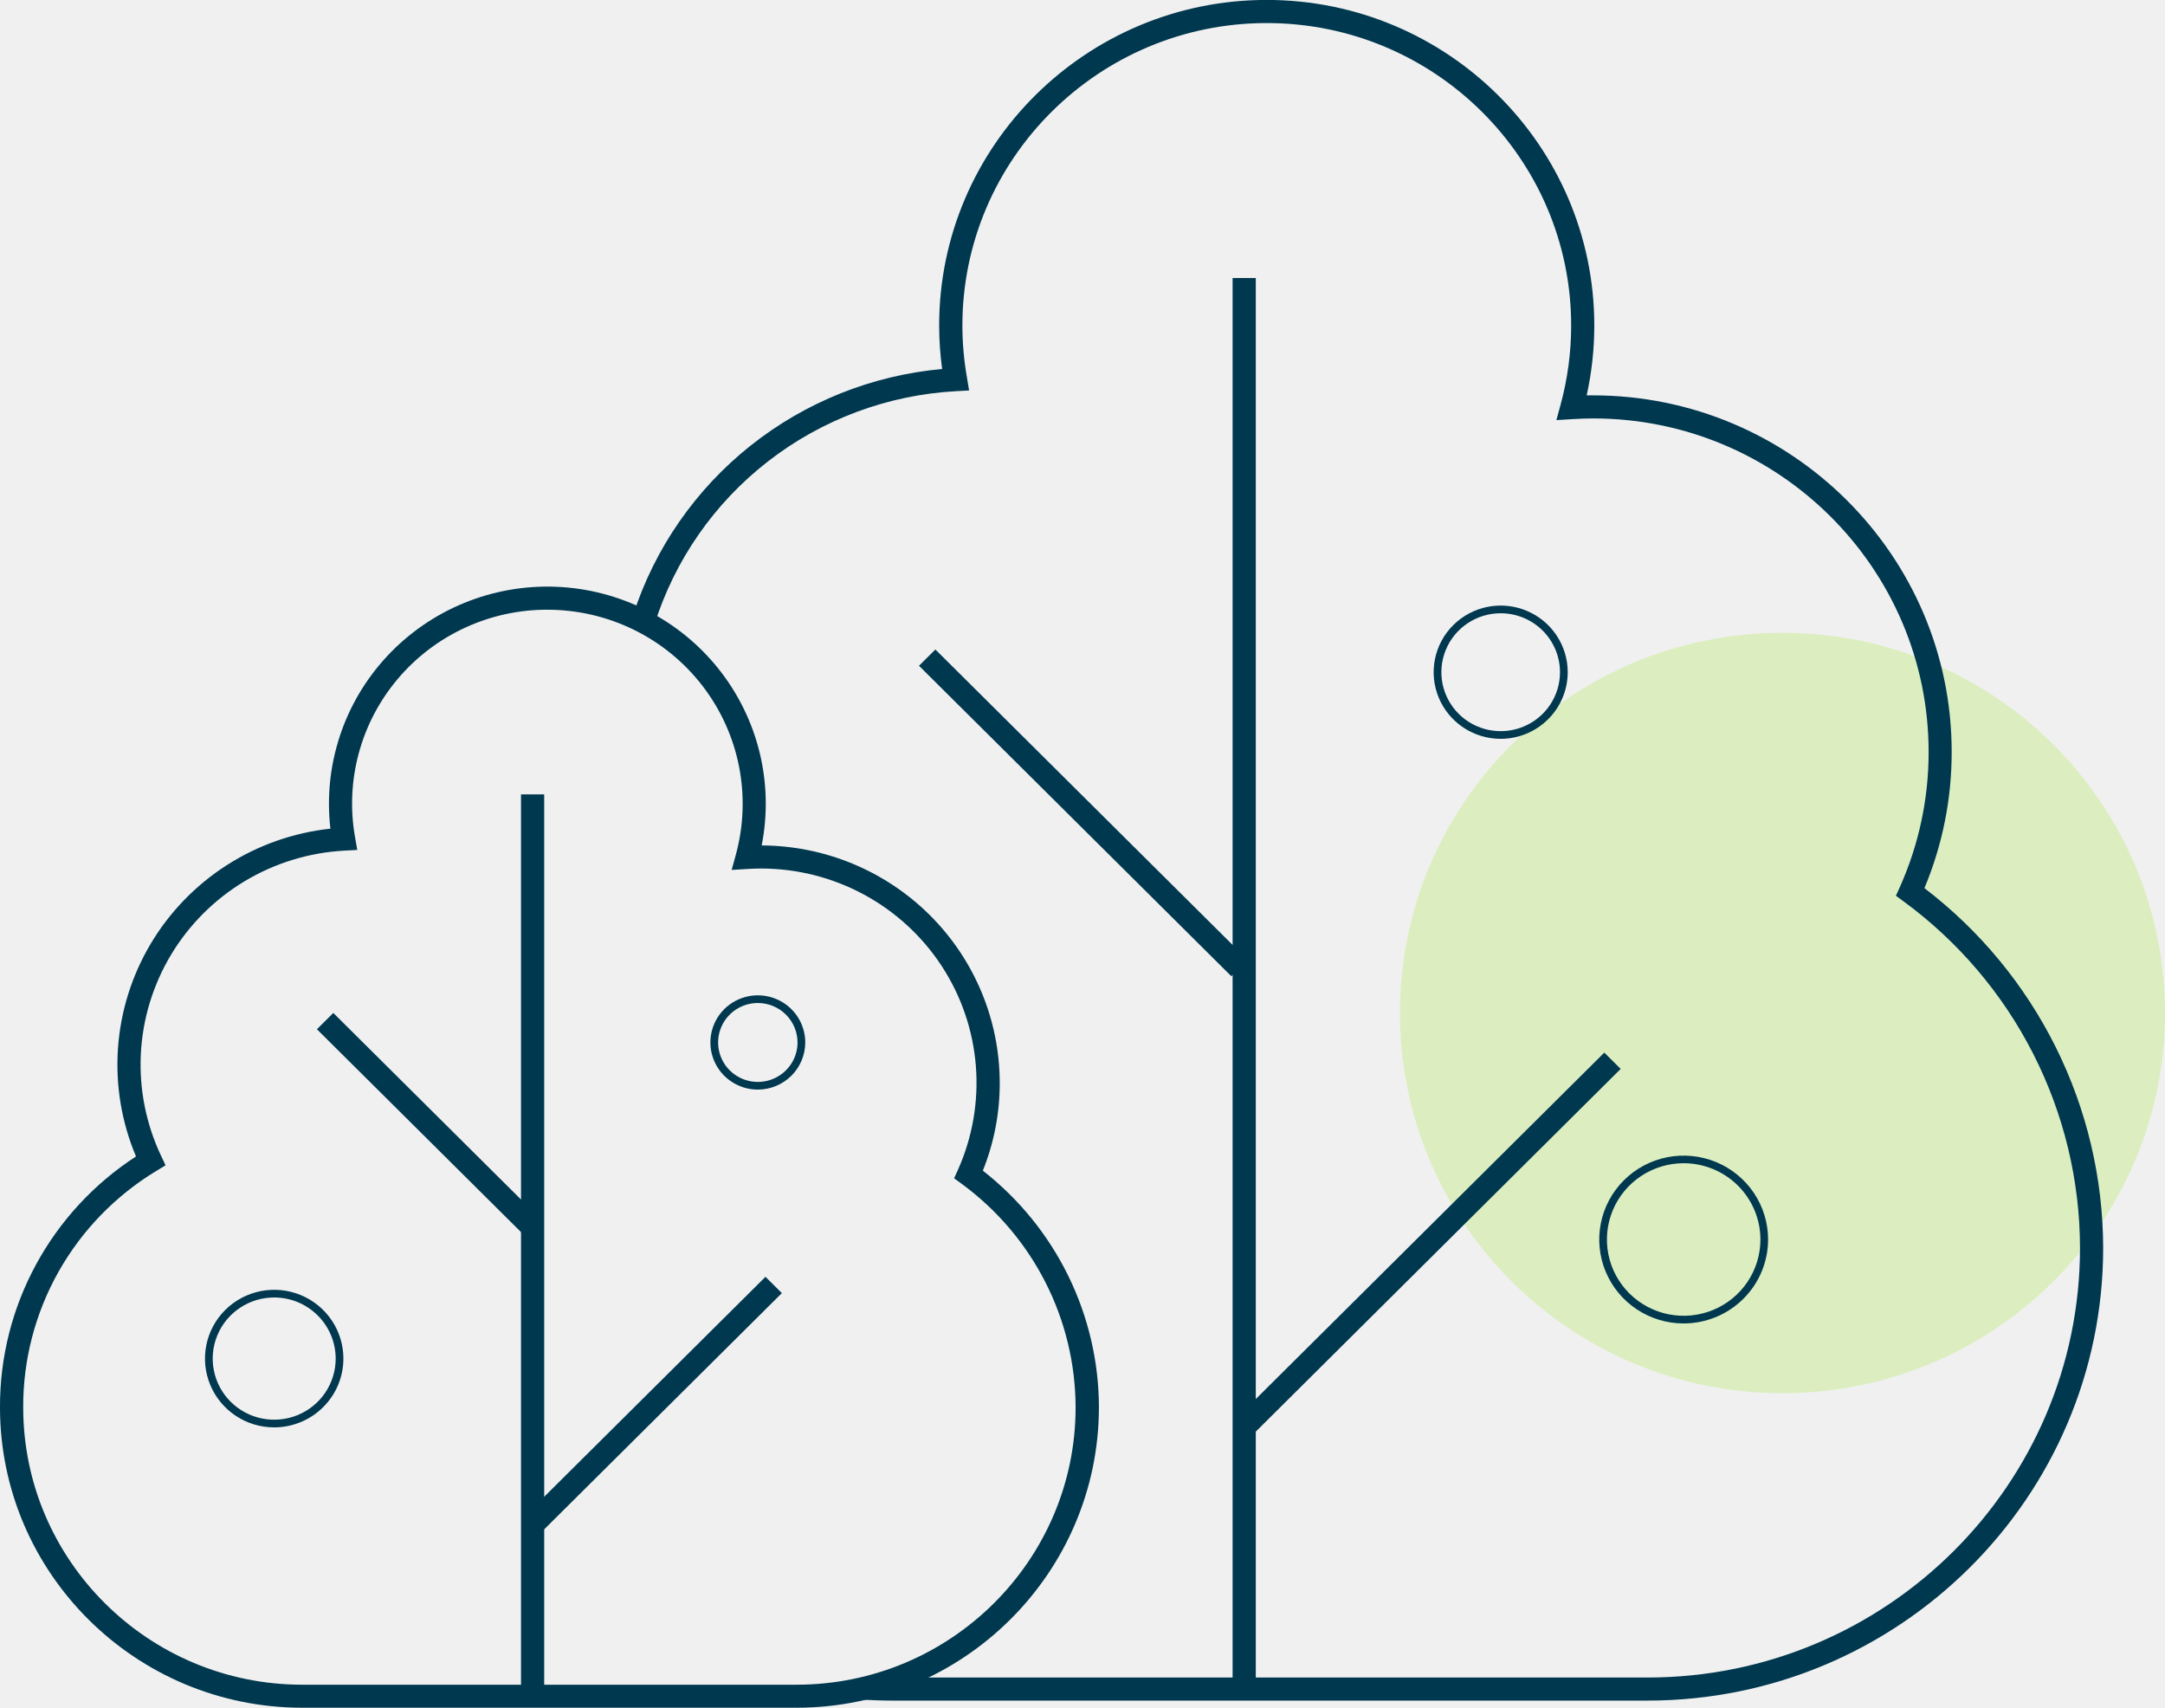
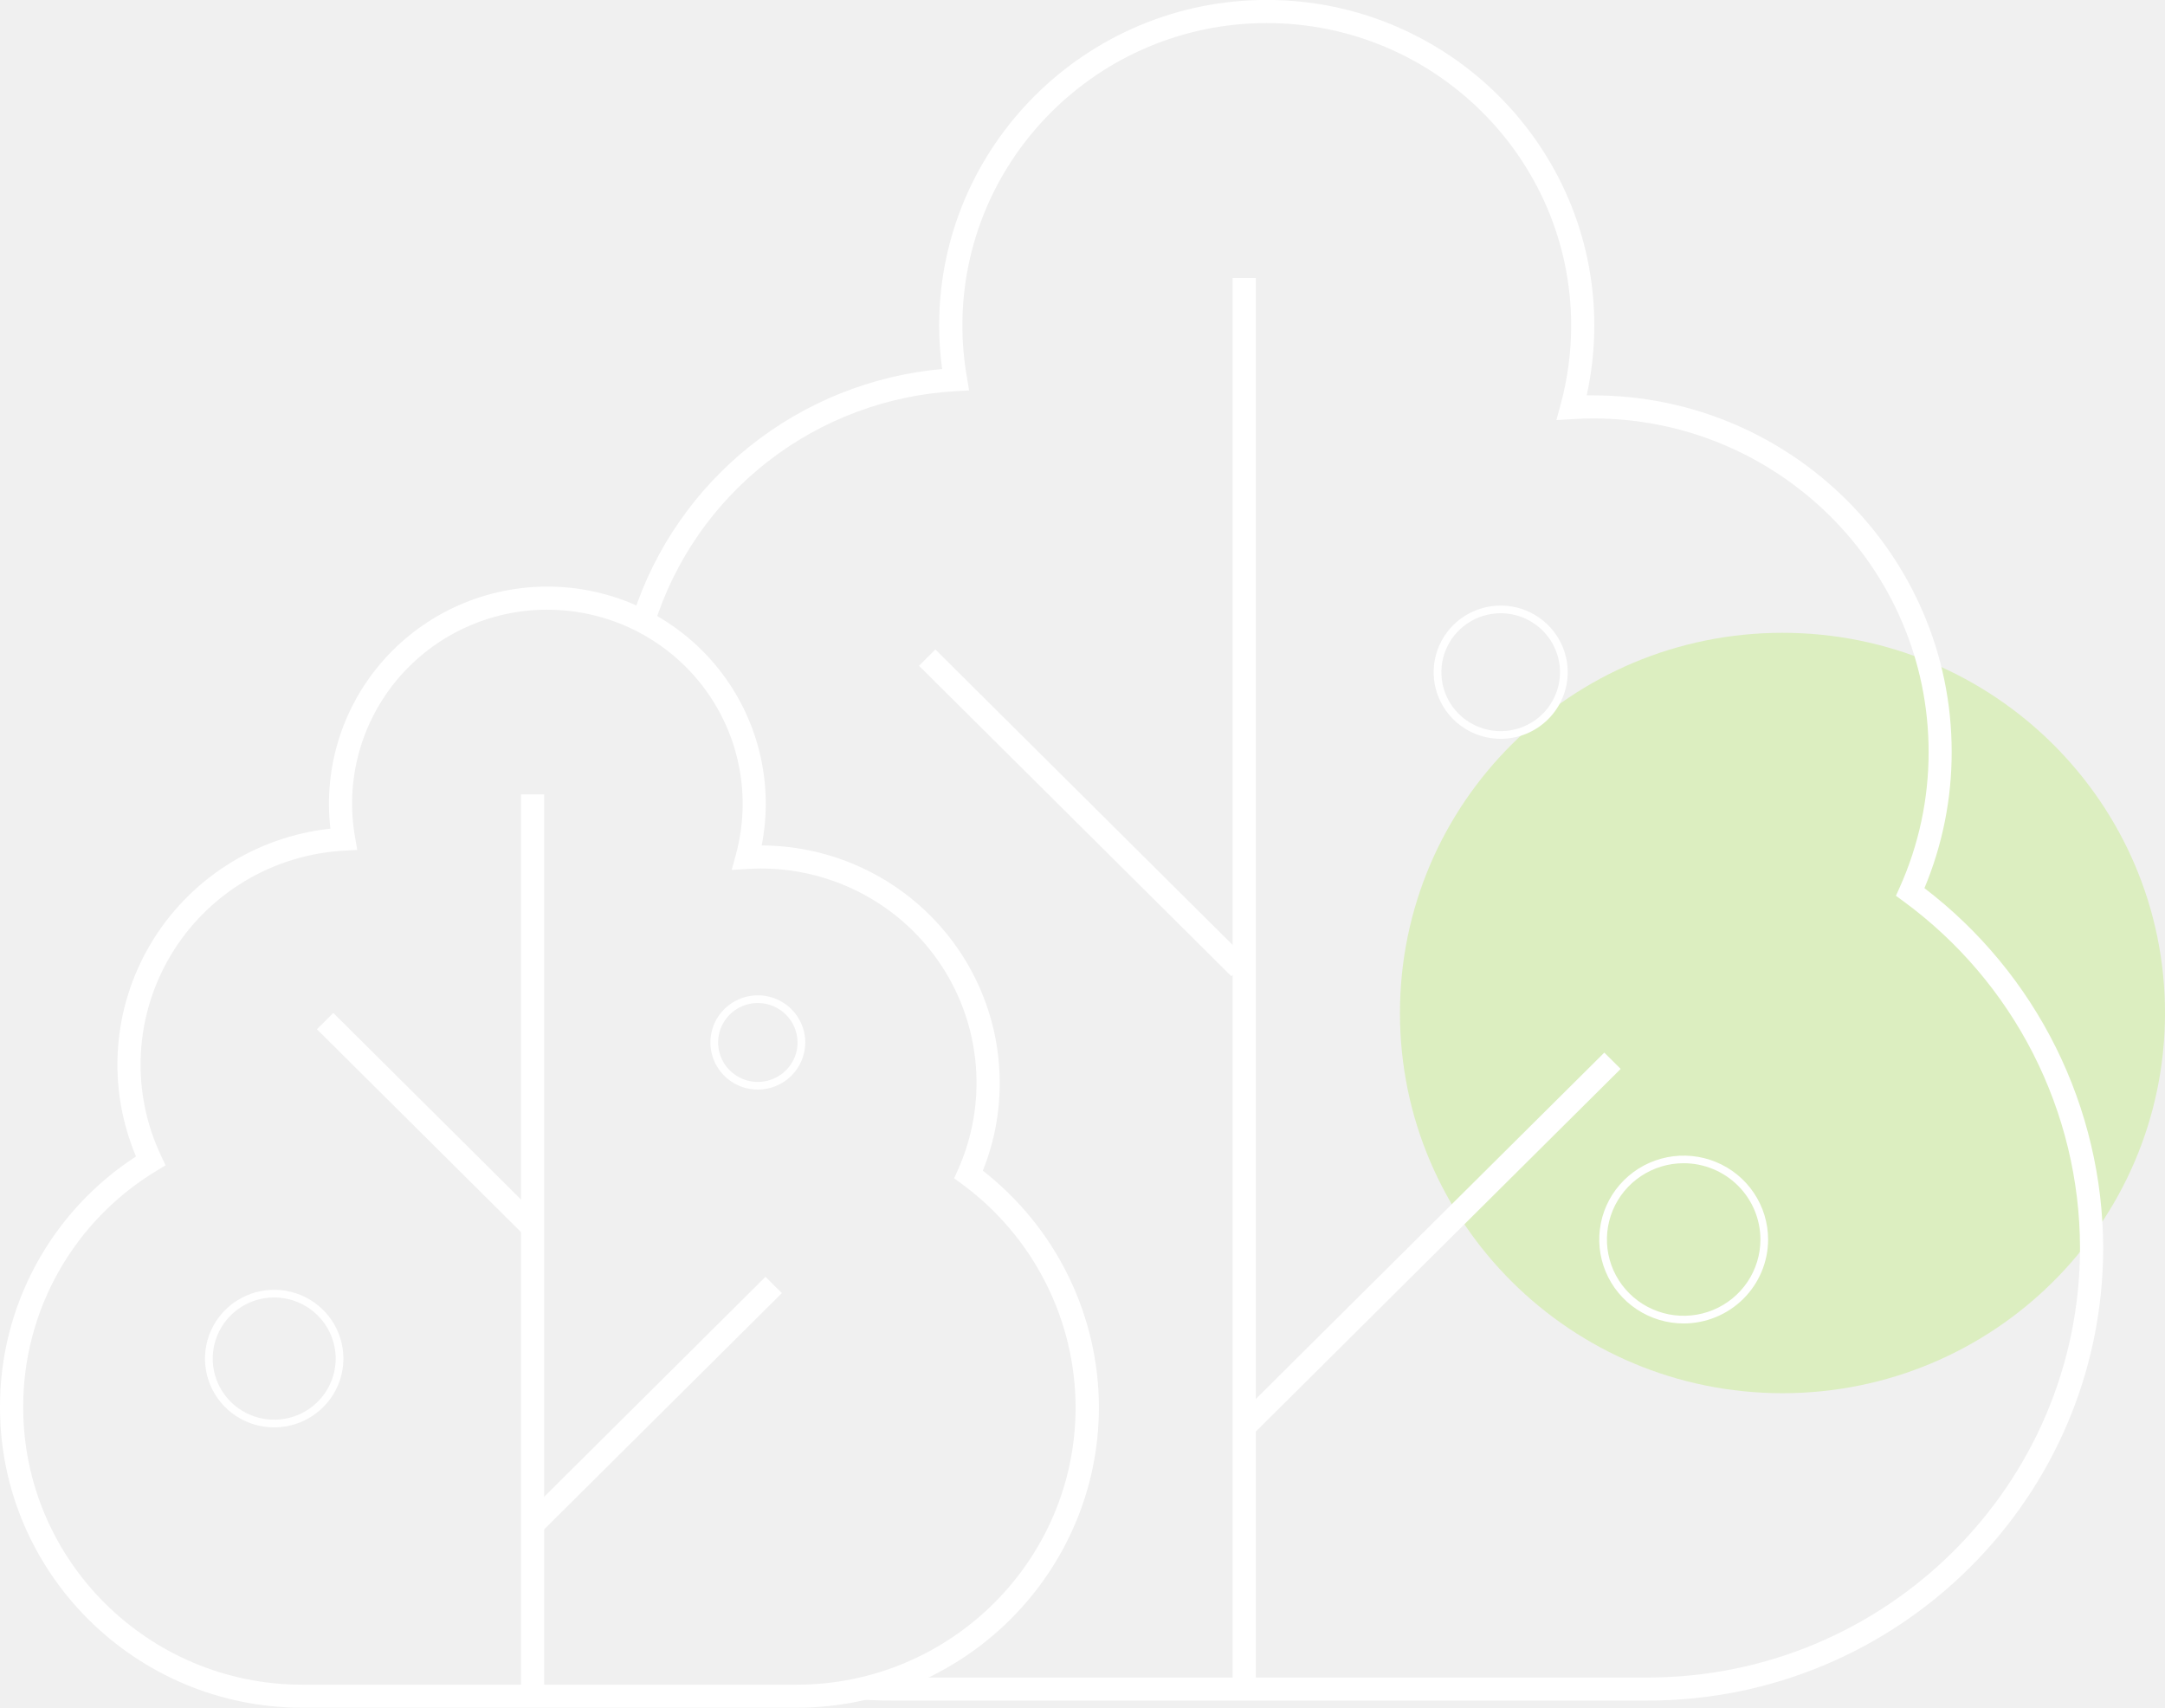
<svg xmlns="http://www.w3.org/2000/svg" width="194" height="153" viewBox="0 0 194 153" fill="none">
  <g clip-path="url(#clip0_1057_6363)">
    <path d="M159.723 124.823C178.654 124.823 194 109.572 194 90.76C194 71.947 178.654 56.696 159.723 56.696C140.793 56.696 125.446 71.947 125.446 90.76C125.446 109.572 140.793 124.823 159.723 124.823Z" fill="#DCEEC0" />
-     <path d="M172.443 79.573C174.062 75.704 174.892 71.555 174.885 67.365C174.885 49.752 160.467 35.423 142.746 35.423H142.178C142.632 33.367 142.861 31.268 142.861 29.164C142.861 13.079 129.695 -0.006 113.508 -0.006C97.321 -0.006 84.156 13.079 84.156 29.164C84.157 30.467 84.246 31.769 84.423 33.06C78.146 33.627 72.175 36.016 67.253 39.929C62.332 43.843 58.677 49.108 56.743 55.07C57.381 55.363 58.011 55.669 58.625 56.009C60.444 50.191 64.01 45.064 68.844 41.317C73.679 37.57 79.551 35.382 85.673 35.047L86.838 34.983L86.649 33.838C86.377 32.297 86.239 30.736 86.237 29.171C86.237 14.226 98.472 2.066 113.511 2.066C128.55 2.066 140.788 14.226 140.788 29.171C140.788 31.562 140.47 33.943 139.842 36.252L139.464 37.639L140.907 37.551C141.596 37.509 142.199 37.489 142.755 37.489C159.332 37.489 172.818 50.893 172.818 67.376C172.824 71.555 171.941 75.688 170.228 79.504L169.888 80.256L170.561 80.748C175.456 84.334 179.437 89.01 182.184 94.4C184.932 99.791 186.371 105.747 186.385 111.79C186.385 133.03 169.003 150.297 147.635 150.297H80.05C78.022 150.972 75.811 151.38 73.725 151.891C75.785 152.206 77.867 152.363 79.951 152.363H147.633C170.141 152.363 188.46 134.162 188.46 111.79C188.445 105.56 186.994 99.417 184.217 93.832C181.441 88.248 177.413 83.37 172.443 79.573Z" fill="#00384F" />
-     <path d="M112.528 24.908H110.451V151.085H112.528V24.908Z" fill="#00384F" />
-     <path d="M83.816 58.19L82.348 59.649L110.337 87.464L111.805 86.005L83.816 58.19Z" fill="#00384F" />
-     <path d="M143.757 94.309L110.755 127.106L112.224 128.565L145.225 95.768L143.757 94.309Z" fill="#00384F" />
-     <path d="M71.377 153.002H27.082C12.149 153.002 -1.09799e-05 140.929 -1.09799e-05 126.088C-0.016 121.629 1.091 117.236 3.219 113.311C5.347 109.385 8.43 106.05 12.187 103.611C10.898 100.558 10.345 97.248 10.571 93.945C10.796 90.643 11.795 87.438 13.486 84.586C15.178 81.734 17.516 79.314 20.315 77.518C23.113 75.722 26.295 74.601 29.607 74.243C29.282 71.454 29.568 68.629 30.446 65.961C31.324 63.292 32.772 60.845 34.692 58.786C36.612 56.727 38.957 55.105 41.568 54.032C44.178 52.959 46.991 52.461 49.813 52.57C52.636 52.68 55.401 53.396 57.919 54.668C60.437 55.941 62.647 57.74 64.399 59.942C66.151 62.144 67.403 64.696 68.068 67.424C68.733 70.153 68.796 72.992 68.253 75.746C73.914 75.77 79.335 78.02 83.332 82.004C87.329 85.989 89.576 91.383 89.583 97.01C89.591 99.707 89.077 102.381 88.07 104.885C91.302 107.408 93.918 110.627 95.72 114.298C97.522 117.97 98.463 122 98.472 126.085C98.456 140.925 86.311 153.002 71.377 153.002ZM49.043 54.626C46.49 54.623 43.968 55.176 41.653 56.247C39.338 57.317 37.288 58.878 35.645 60.821C34.003 62.763 32.809 65.04 32.147 67.49C31.485 69.94 31.371 72.505 31.814 75.004L32.013 76.149L30.848 76.213C27.688 76.386 24.62 77.329 21.912 78.957C19.205 80.586 16.942 82.85 15.321 85.551C13.701 88.253 12.773 91.308 12.619 94.449C12.466 97.59 13.091 100.721 14.439 103.566L14.836 104.404L14.042 104.887C10.378 107.097 7.351 110.21 5.254 113.925C3.158 117.64 2.064 121.831 2.079 126.09C2.079 139.793 13.295 150.94 27.082 150.94H71.377C85.164 150.94 96.382 139.793 96.382 126.09C96.373 122.191 95.444 118.348 93.67 114.869C91.897 111.391 89.327 108.374 86.169 106.06L85.495 105.568L85.836 104.816C87.144 101.893 87.697 98.692 87.444 95.504C87.192 92.315 86.141 89.239 84.388 86.556C82.635 83.874 80.235 81.669 77.407 80.142C74.579 78.615 71.411 77.815 68.192 77.814C67.793 77.814 67.398 77.829 67.004 77.853L65.563 77.94L65.942 76.555C66.643 73.977 66.738 71.273 66.219 68.653C65.7 66.033 64.58 63.567 62.947 61.447C61.314 59.326 59.211 57.608 56.802 56.425C54.393 55.243 51.742 54.628 49.055 54.628L49.043 54.626Z" fill="#00384F" />
-     <path d="M48.763 71.173H46.687V151.808H48.763V71.173Z" fill="#00384F" />
-     <path d="M29.866 90.754L28.398 92.214L46.717 110.419L48.186 108.96L29.866 90.754Z" fill="#00384F" />
-     <path d="M68.593 114.395L46.992 135.862L48.46 137.322L70.061 115.855L68.593 114.395Z" fill="#00384F" />
-     <path d="M134.472 66.195C133.284 66.195 132.123 65.845 131.135 65.189C130.147 64.533 129.377 63.601 128.922 62.51C128.468 61.419 128.349 60.219 128.581 59.061C128.812 57.903 129.385 56.839 130.225 56.004C131.065 55.169 132.135 54.601 133.3 54.37C134.466 54.14 135.674 54.258 136.771 54.71C137.869 55.162 138.807 55.927 139.467 56.909C140.127 57.891 140.48 59.045 140.48 60.226C140.478 61.808 139.844 63.326 138.718 64.445C137.592 65.564 136.065 66.194 134.472 66.195ZM134.472 54.944C133.421 54.944 132.394 55.253 131.52 55.834C130.646 56.414 129.964 57.239 129.562 58.204C129.16 59.169 129.055 60.231 129.26 61.256C129.465 62.281 129.971 63.222 130.714 63.96C131.458 64.699 132.405 65.202 133.436 65.406C134.467 65.61 135.535 65.505 136.506 65.105C137.478 64.706 138.308 64.029 138.892 63.16C139.476 62.291 139.787 61.27 139.787 60.226C139.786 58.825 139.225 57.483 138.229 56.492C137.233 55.502 135.882 54.945 134.472 54.944Z" fill="#00384F" />
-     <path d="M150.869 118.575C149.373 118.575 147.91 118.134 146.666 117.308C145.422 116.482 144.452 115.308 143.88 113.934C143.307 112.56 143.157 111.048 143.449 109.59C143.741 108.131 144.461 106.791 145.52 105.74C146.578 104.688 147.926 103.972 149.393 103.682C150.861 103.392 152.382 103.541 153.765 104.11C155.147 104.679 156.329 105.643 157.16 106.879C157.991 108.116 158.435 109.569 158.435 111.056C158.432 113.049 157.633 114.96 156.215 116.369C154.797 117.778 152.875 118.572 150.869 118.575ZM150.869 104.218C149.509 104.218 148.18 104.619 147.049 105.37C145.918 106.121 145.036 107.188 144.516 108.437C143.995 109.686 143.859 111.06 144.124 112.386C144.39 113.712 145.045 114.93 146.006 115.885C146.968 116.841 148.194 117.492 149.528 117.756C150.862 118.02 152.245 117.884 153.501 117.367C154.758 116.85 155.832 115.974 156.588 114.85C157.343 113.726 157.747 112.404 157.747 111.053C157.745 109.241 157.019 107.503 155.73 106.222C154.441 104.941 152.693 104.22 150.869 104.218Z" fill="#00384F" />
-     <path d="M24.57 127.885C23.343 127.885 22.144 127.524 21.124 126.847C20.104 126.169 19.309 125.207 18.84 124.081C18.37 122.954 18.248 121.715 18.487 120.519C18.726 119.324 19.317 118.226 20.184 117.364C21.052 116.502 22.157 115.915 23.36 115.677C24.563 115.439 25.81 115.561 26.943 116.028C28.077 116.494 29.045 117.284 29.727 118.298C30.408 119.311 30.772 120.503 30.772 121.722C30.77 123.356 30.116 124.922 28.953 126.078C27.791 127.233 26.214 127.883 24.57 127.885ZM24.57 116.246C23.48 116.246 22.415 116.567 21.509 117.169C20.603 117.771 19.896 118.626 19.48 119.626C19.062 120.627 18.953 121.728 19.166 122.79C19.378 123.852 19.903 124.828 20.674 125.594C21.444 126.359 22.426 126.881 23.495 127.092C24.564 127.304 25.672 127.195 26.678 126.781C27.685 126.366 28.546 125.664 29.151 124.764C29.756 123.864 30.08 122.805 30.08 121.722C30.078 120.27 29.497 118.878 28.464 117.852C27.431 116.825 26.031 116.248 24.57 116.246Z" fill="#00384F" />
-     <path d="M67.907 97.622C67.066 97.622 66.244 97.374 65.546 96.91C64.847 96.446 64.302 95.787 63.98 95.015C63.658 94.243 63.574 93.394 63.738 92.575C63.902 91.755 64.307 91.003 64.901 90.412C65.496 89.821 66.253 89.419 67.078 89.256C67.902 89.093 68.757 89.177 69.533 89.496C70.31 89.816 70.974 90.357 71.441 91.052C71.907 91.746 72.157 92.563 72.157 93.398C72.155 94.518 71.707 95.592 70.91 96.383C70.114 97.175 69.033 97.621 67.907 97.622ZM67.907 89.863C67.203 89.863 66.515 90.07 65.93 90.459C65.345 90.847 64.889 91.399 64.62 92.045C64.35 92.692 64.28 93.402 64.417 94.088C64.555 94.774 64.893 95.404 65.391 95.899C65.888 96.393 66.522 96.73 67.213 96.866C67.903 97.003 68.618 96.933 69.268 96.665C69.918 96.397 70.474 95.944 70.865 95.363C71.256 94.781 71.465 94.098 71.465 93.398C71.463 92.461 71.088 91.563 70.421 90.9C69.754 90.237 68.85 89.864 67.907 89.863Z" fill="#00384F" />
+     <path d="M172.443 79.573C174.062 75.704 174.892 71.555 174.885 67.365C174.885 49.752 160.467 35.423 142.746 35.423H142.178C142.632 33.367 142.861 31.268 142.861 29.164C142.861 13.079 129.695 -0.006 113.508 -0.006C97.321 -0.006 84.156 13.079 84.156 29.164C84.157 30.467 84.246 31.769 84.423 33.06C78.146 33.627 72.175 36.016 67.253 39.929C62.332 43.843 58.677 49.108 56.743 55.07C57.381 55.363 58.011 55.669 58.625 56.009C60.444 50.191 64.01 45.064 68.844 41.317C73.679 37.57 79.551 35.382 85.673 35.047L86.838 34.983L86.649 33.838C86.377 32.297 86.239 30.736 86.237 29.171C86.237 14.226 98.472 2.066 113.511 2.066C128.55 2.066 140.788 14.226 140.788 29.171C140.788 31.562 140.47 33.943 139.842 36.252L139.464 37.639L140.907 37.551C141.596 37.509 142.199 37.489 142.755 37.489C159.332 37.489 172.818 50.893 172.818 67.376C172.824 71.555 171.941 75.688 170.228 79.504L169.888 80.256L170.561 80.748C175.456 84.334 179.437 89.01 182.184 94.4C184.932 99.791 186.371 105.747 186.385 111.79C186.385 133.03 169.003 150.297 147.635 150.297H80.05C78.022 150.972 75.811 151.38 73.725 151.891C75.785 152.206 77.867 152.363 79.951 152.363H147.633C170.141 152.363 188.46 134.162 188.46 111.79C188.445 105.56 186.994 99.417 184.217 93.832C181.441 88.248 177.413 83.37 172.443 79.573Z" fill="#fff" />
+     <path d="M112.528 24.908H110.451V151.085H112.528V24.908Z" fill="#fff" />
+     <path d="M83.816 58.19L82.348 59.649L110.337 87.464L111.805 86.005L83.816 58.19Z" fill="#fff" />
+     <path d="M143.757 94.309L110.755 127.106L112.224 128.565L145.225 95.768L143.757 94.309Z" fill="#fff" />
+     <path d="M71.377 153.002H27.082C12.149 153.002 -1.09799e-05 140.929 -1.09799e-05 126.088C-0.016 121.629 1.091 117.236 3.219 113.311C5.347 109.385 8.43 106.05 12.187 103.611C10.898 100.558 10.345 97.248 10.571 93.945C10.796 90.643 11.795 87.438 13.486 84.586C15.178 81.734 17.516 79.314 20.315 77.518C23.113 75.722 26.295 74.601 29.607 74.243C29.282 71.454 29.568 68.629 30.446 65.961C31.324 63.292 32.772 60.845 34.692 58.786C36.612 56.727 38.957 55.105 41.568 54.032C44.178 52.959 46.991 52.461 49.813 52.57C52.636 52.68 55.401 53.396 57.919 54.668C60.437 55.941 62.647 57.74 64.399 59.942C66.151 62.144 67.403 64.696 68.068 67.424C68.733 70.153 68.796 72.992 68.253 75.746C73.914 75.77 79.335 78.02 83.332 82.004C87.329 85.989 89.576 91.383 89.583 97.01C89.591 99.707 89.077 102.381 88.07 104.885C91.302 107.408 93.918 110.627 95.72 114.298C97.522 117.97 98.463 122 98.472 126.085C98.456 140.925 86.311 153.002 71.377 153.002ZM49.043 54.626C46.49 54.623 43.968 55.176 41.653 56.247C39.338 57.317 37.288 58.878 35.645 60.821C34.003 62.763 32.809 65.04 32.147 67.49C31.485 69.94 31.371 72.505 31.814 75.004L32.013 76.149L30.848 76.213C27.688 76.386 24.62 77.329 21.912 78.957C19.205 80.586 16.942 82.85 15.321 85.551C13.701 88.253 12.773 91.308 12.619 94.449C12.466 97.59 13.091 100.721 14.439 103.566L14.836 104.404L14.042 104.887C10.378 107.097 7.351 110.21 5.254 113.925C3.158 117.64 2.064 121.831 2.079 126.09C2.079 139.793 13.295 150.94 27.082 150.94H71.377C85.164 150.94 96.382 139.793 96.382 126.09C96.373 122.191 95.444 118.348 93.67 114.869C91.897 111.391 89.327 108.374 86.169 106.06L85.495 105.568L85.836 104.816C87.144 101.893 87.697 98.692 87.444 95.504C87.192 92.315 86.141 89.239 84.388 86.556C82.635 83.874 80.235 81.669 77.407 80.142C74.579 78.615 71.411 77.815 68.192 77.814C67.793 77.814 67.398 77.829 67.004 77.853L65.563 77.94L65.942 76.555C66.643 73.977 66.738 71.273 66.219 68.653C65.7 66.033 64.58 63.567 62.947 61.447C61.314 59.326 59.211 57.608 56.802 56.425C54.393 55.243 51.742 54.628 49.055 54.628L49.043 54.626Z" fill="#fff" />
+     <path d="M48.763 71.173H46.687V151.808H48.763V71.173Z" fill="#fff" />
+     <path d="M29.866 90.754L28.398 92.214L46.717 110.419L48.186 108.96L29.866 90.754Z" fill="#fff" />
+     <path d="M68.593 114.395L46.992 135.862L48.46 137.322L70.061 115.855L68.593 114.395Z" fill="#fff" />
+     <path d="M134.472 66.195C133.284 66.195 132.123 65.845 131.135 65.189C130.147 64.533 129.377 63.601 128.922 62.51C128.468 61.419 128.349 60.219 128.581 59.061C128.812 57.903 129.385 56.839 130.225 56.004C131.065 55.169 132.135 54.601 133.3 54.37C134.466 54.14 135.674 54.258 136.771 54.71C137.869 55.162 138.807 55.927 139.467 56.909C140.127 57.891 140.48 59.045 140.48 60.226C140.478 61.808 139.844 63.326 138.718 64.445C137.592 65.564 136.065 66.194 134.472 66.195ZM134.472 54.944C133.421 54.944 132.394 55.253 131.52 55.834C130.646 56.414 129.964 57.239 129.562 58.204C129.16 59.169 129.055 60.231 129.26 61.256C129.465 62.281 129.971 63.222 130.714 63.96C131.458 64.699 132.405 65.202 133.436 65.406C134.467 65.61 135.535 65.505 136.506 65.105C137.478 64.706 138.308 64.029 138.892 63.16C139.476 62.291 139.787 61.27 139.787 60.226C139.786 58.825 139.225 57.483 138.229 56.492C137.233 55.502 135.882 54.945 134.472 54.944Z" fill="#fff" />
+     <path d="M150.869 118.575C149.373 118.575 147.91 118.134 146.666 117.308C145.422 116.482 144.452 115.308 143.88 113.934C143.307 112.56 143.157 111.048 143.449 109.59C143.741 108.131 144.461 106.791 145.52 105.74C146.578 104.688 147.926 103.972 149.393 103.682C150.861 103.392 152.382 103.541 153.765 104.11C155.147 104.679 156.329 105.643 157.16 106.879C157.991 108.116 158.435 109.569 158.435 111.056C158.432 113.049 157.633 114.96 156.215 116.369C154.797 117.778 152.875 118.572 150.869 118.575ZM150.869 104.218C149.509 104.218 148.18 104.619 147.049 105.37C145.918 106.121 145.036 107.188 144.516 108.437C143.995 109.686 143.859 111.06 144.124 112.386C144.39 113.712 145.045 114.93 146.006 115.885C146.968 116.841 148.194 117.492 149.528 117.756C150.862 118.02 152.245 117.884 153.501 117.367C154.758 116.85 155.832 115.974 156.588 114.85C157.343 113.726 157.747 112.404 157.747 111.053C157.745 109.241 157.019 107.503 155.73 106.222C154.441 104.941 152.693 104.22 150.869 104.218Z" fill="#fff" />
+     <path d="M24.57 127.885C23.343 127.885 22.144 127.524 21.124 126.847C20.104 126.169 19.309 125.207 18.84 124.081C18.37 122.954 18.248 121.715 18.487 120.519C18.726 119.324 19.317 118.226 20.184 117.364C21.052 116.502 22.157 115.915 23.36 115.677C24.563 115.439 25.81 115.561 26.943 116.028C28.077 116.494 29.045 117.284 29.727 118.298C30.408 119.311 30.772 120.503 30.772 121.722C30.77 123.356 30.116 124.922 28.953 126.078C27.791 127.233 26.214 127.883 24.57 127.885ZM24.57 116.246C23.48 116.246 22.415 116.567 21.509 117.169C20.603 117.771 19.896 118.626 19.48 119.626C19.062 120.627 18.953 121.728 19.166 122.79C19.378 123.852 19.903 124.828 20.674 125.594C21.444 126.359 22.426 126.881 23.495 127.092C24.564 127.304 25.672 127.195 26.678 126.781C27.685 126.366 28.546 125.664 29.151 124.764C29.756 123.864 30.08 122.805 30.08 121.722C30.078 120.27 29.497 118.878 28.464 117.852C27.431 116.825 26.031 116.248 24.57 116.246Z" fill="#fff" />
+     <path d="M67.907 97.622C67.066 97.622 66.244 97.374 65.546 96.91C64.847 96.446 64.302 95.787 63.98 95.015C63.658 94.243 63.574 93.394 63.738 92.575C63.902 91.755 64.307 91.003 64.901 90.412C65.496 89.821 66.253 89.419 67.078 89.256C67.902 89.093 68.757 89.177 69.533 89.496C70.31 89.816 70.974 90.357 71.441 91.052C71.907 91.746 72.157 92.563 72.157 93.398C72.155 94.518 71.707 95.592 70.91 96.383C70.114 97.175 69.033 97.621 67.907 97.622ZM67.907 89.863C67.203 89.863 66.515 90.07 65.93 90.459C65.345 90.847 64.889 91.399 64.62 92.045C64.35 92.692 64.28 93.402 64.417 94.088C64.555 94.774 64.893 95.404 65.391 95.899C65.888 96.393 66.522 96.73 67.213 96.866C67.903 97.003 68.618 96.933 69.268 96.665C69.918 96.397 70.474 95.944 70.865 95.363C71.256 94.781 71.465 94.098 71.465 93.398C71.463 92.461 71.088 91.563 70.421 90.9C69.754 90.237 68.85 89.864 67.907 89.863Z" fill="#fff" />
  </g>
  <defs>
    <clipPath id="clip0_1057_6363">
      <rect width="194" height="153" fill="white" />
    </clipPath>
  </defs>
</svg>
